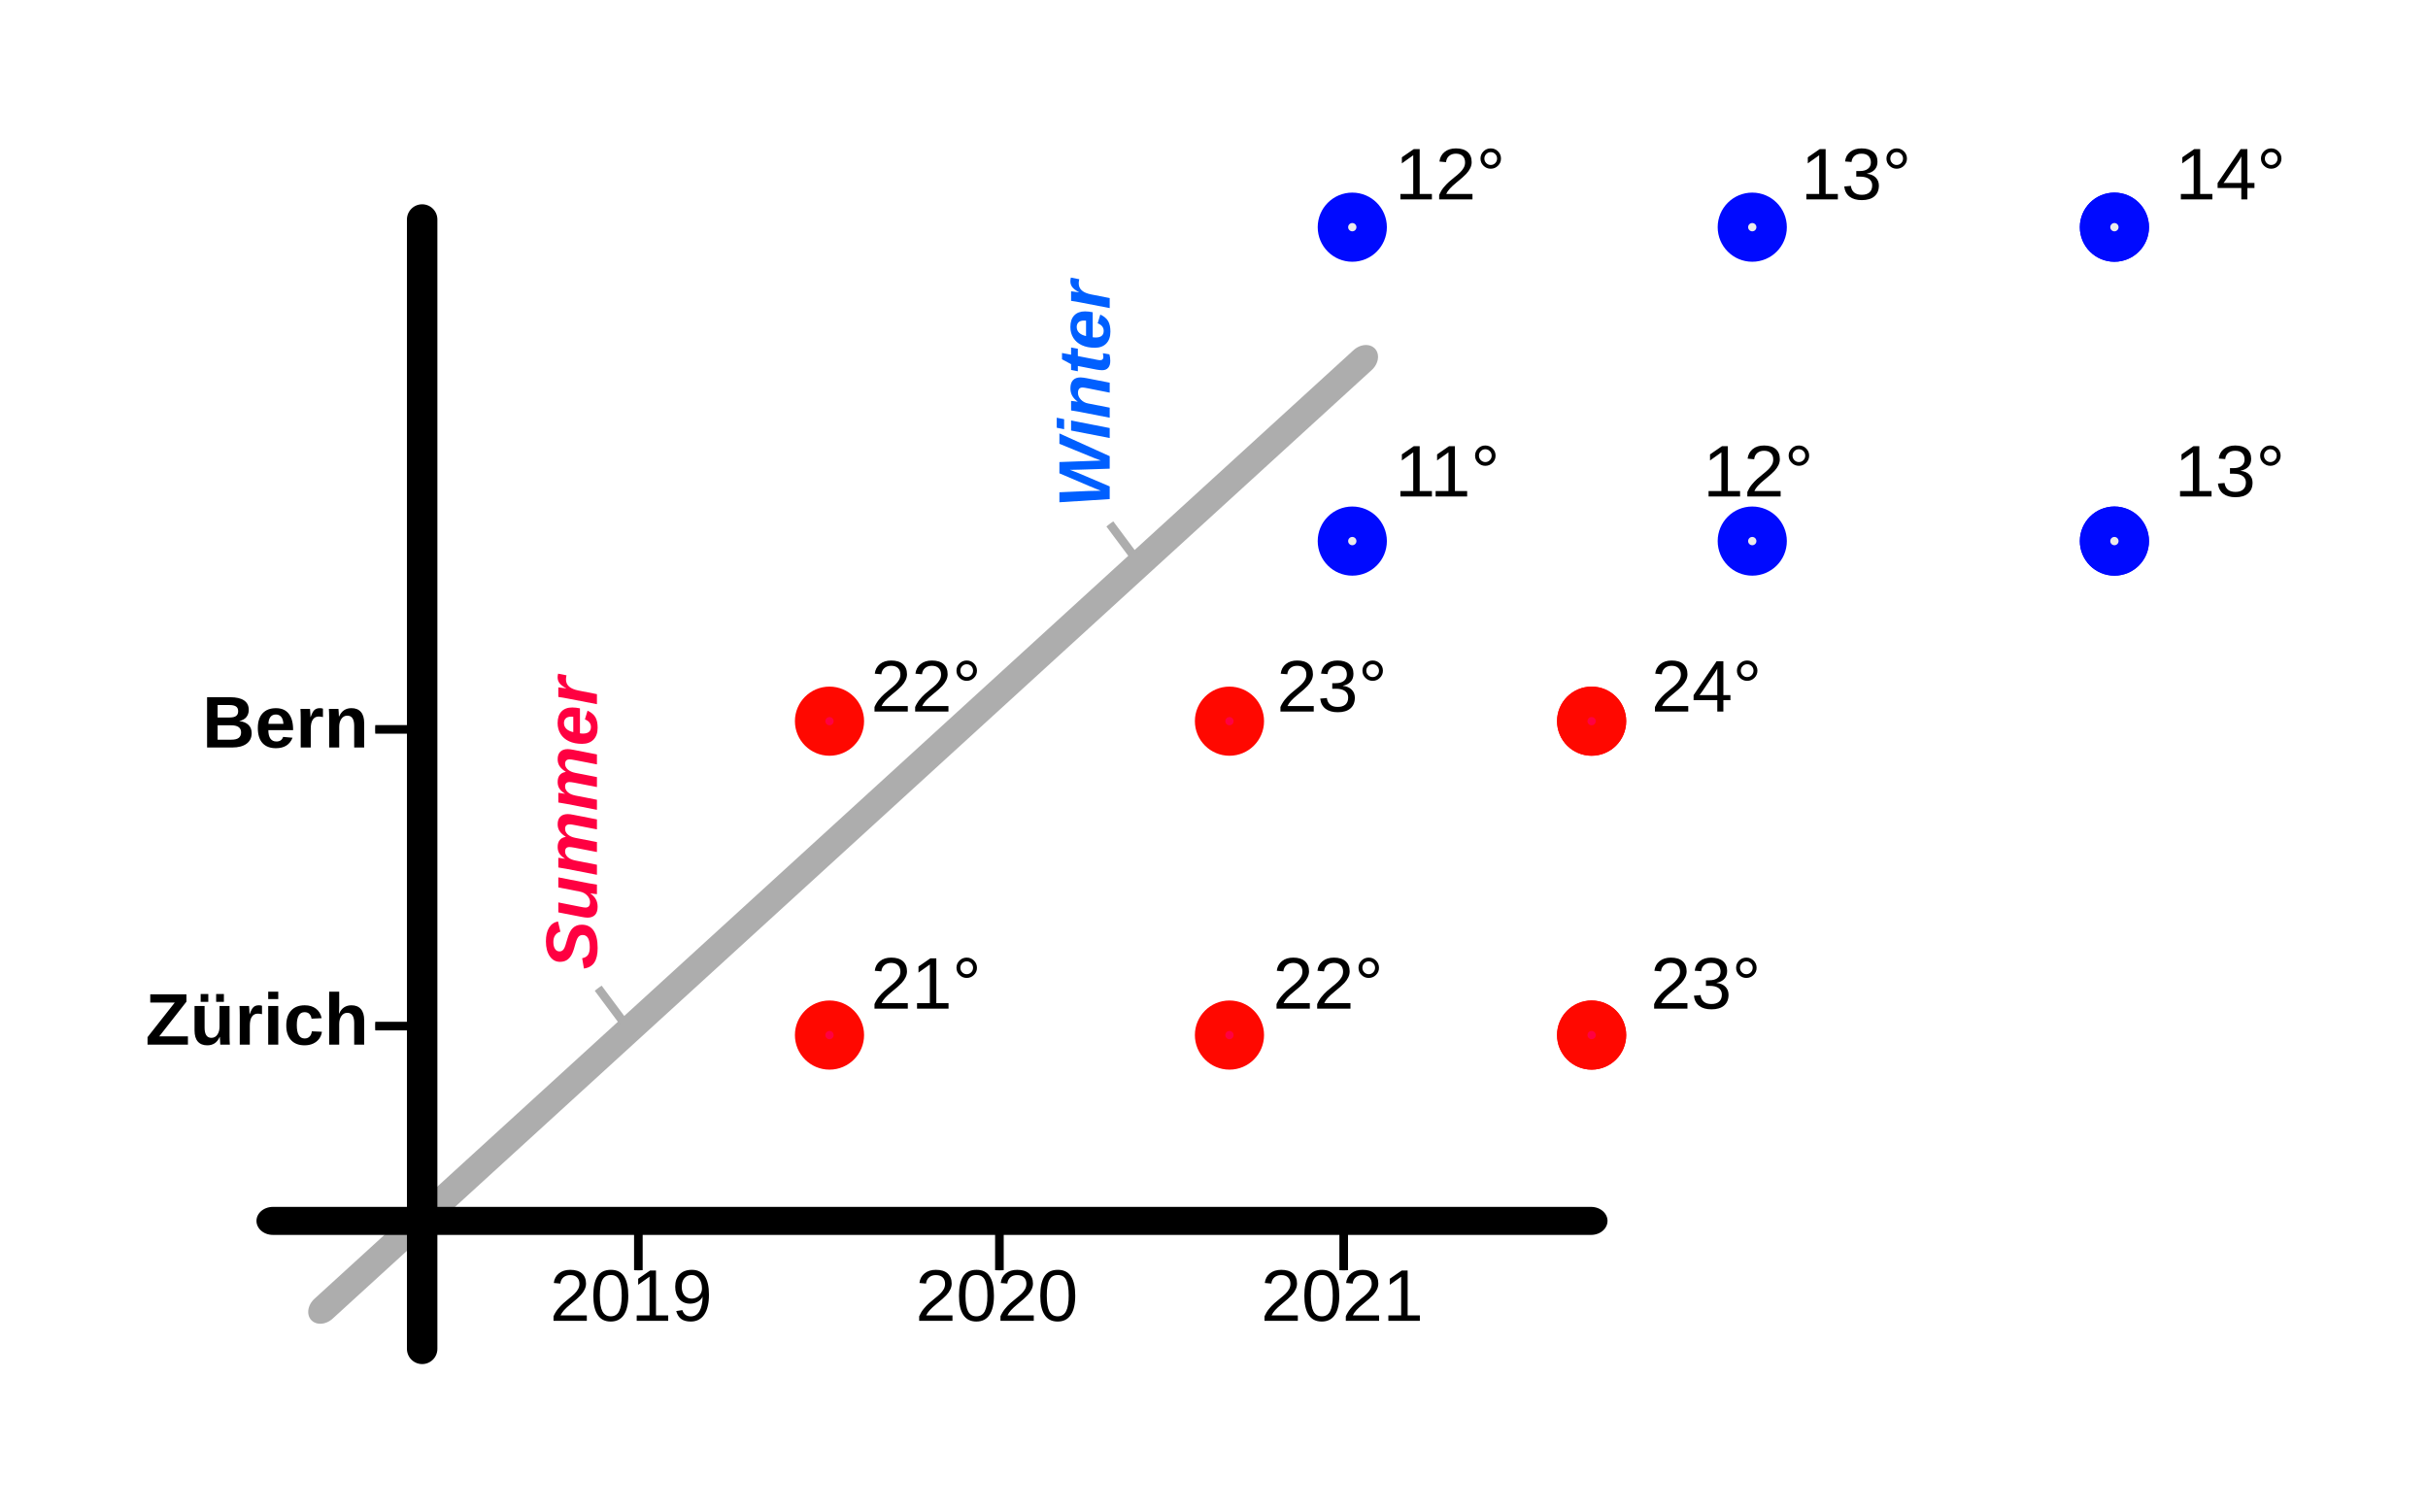
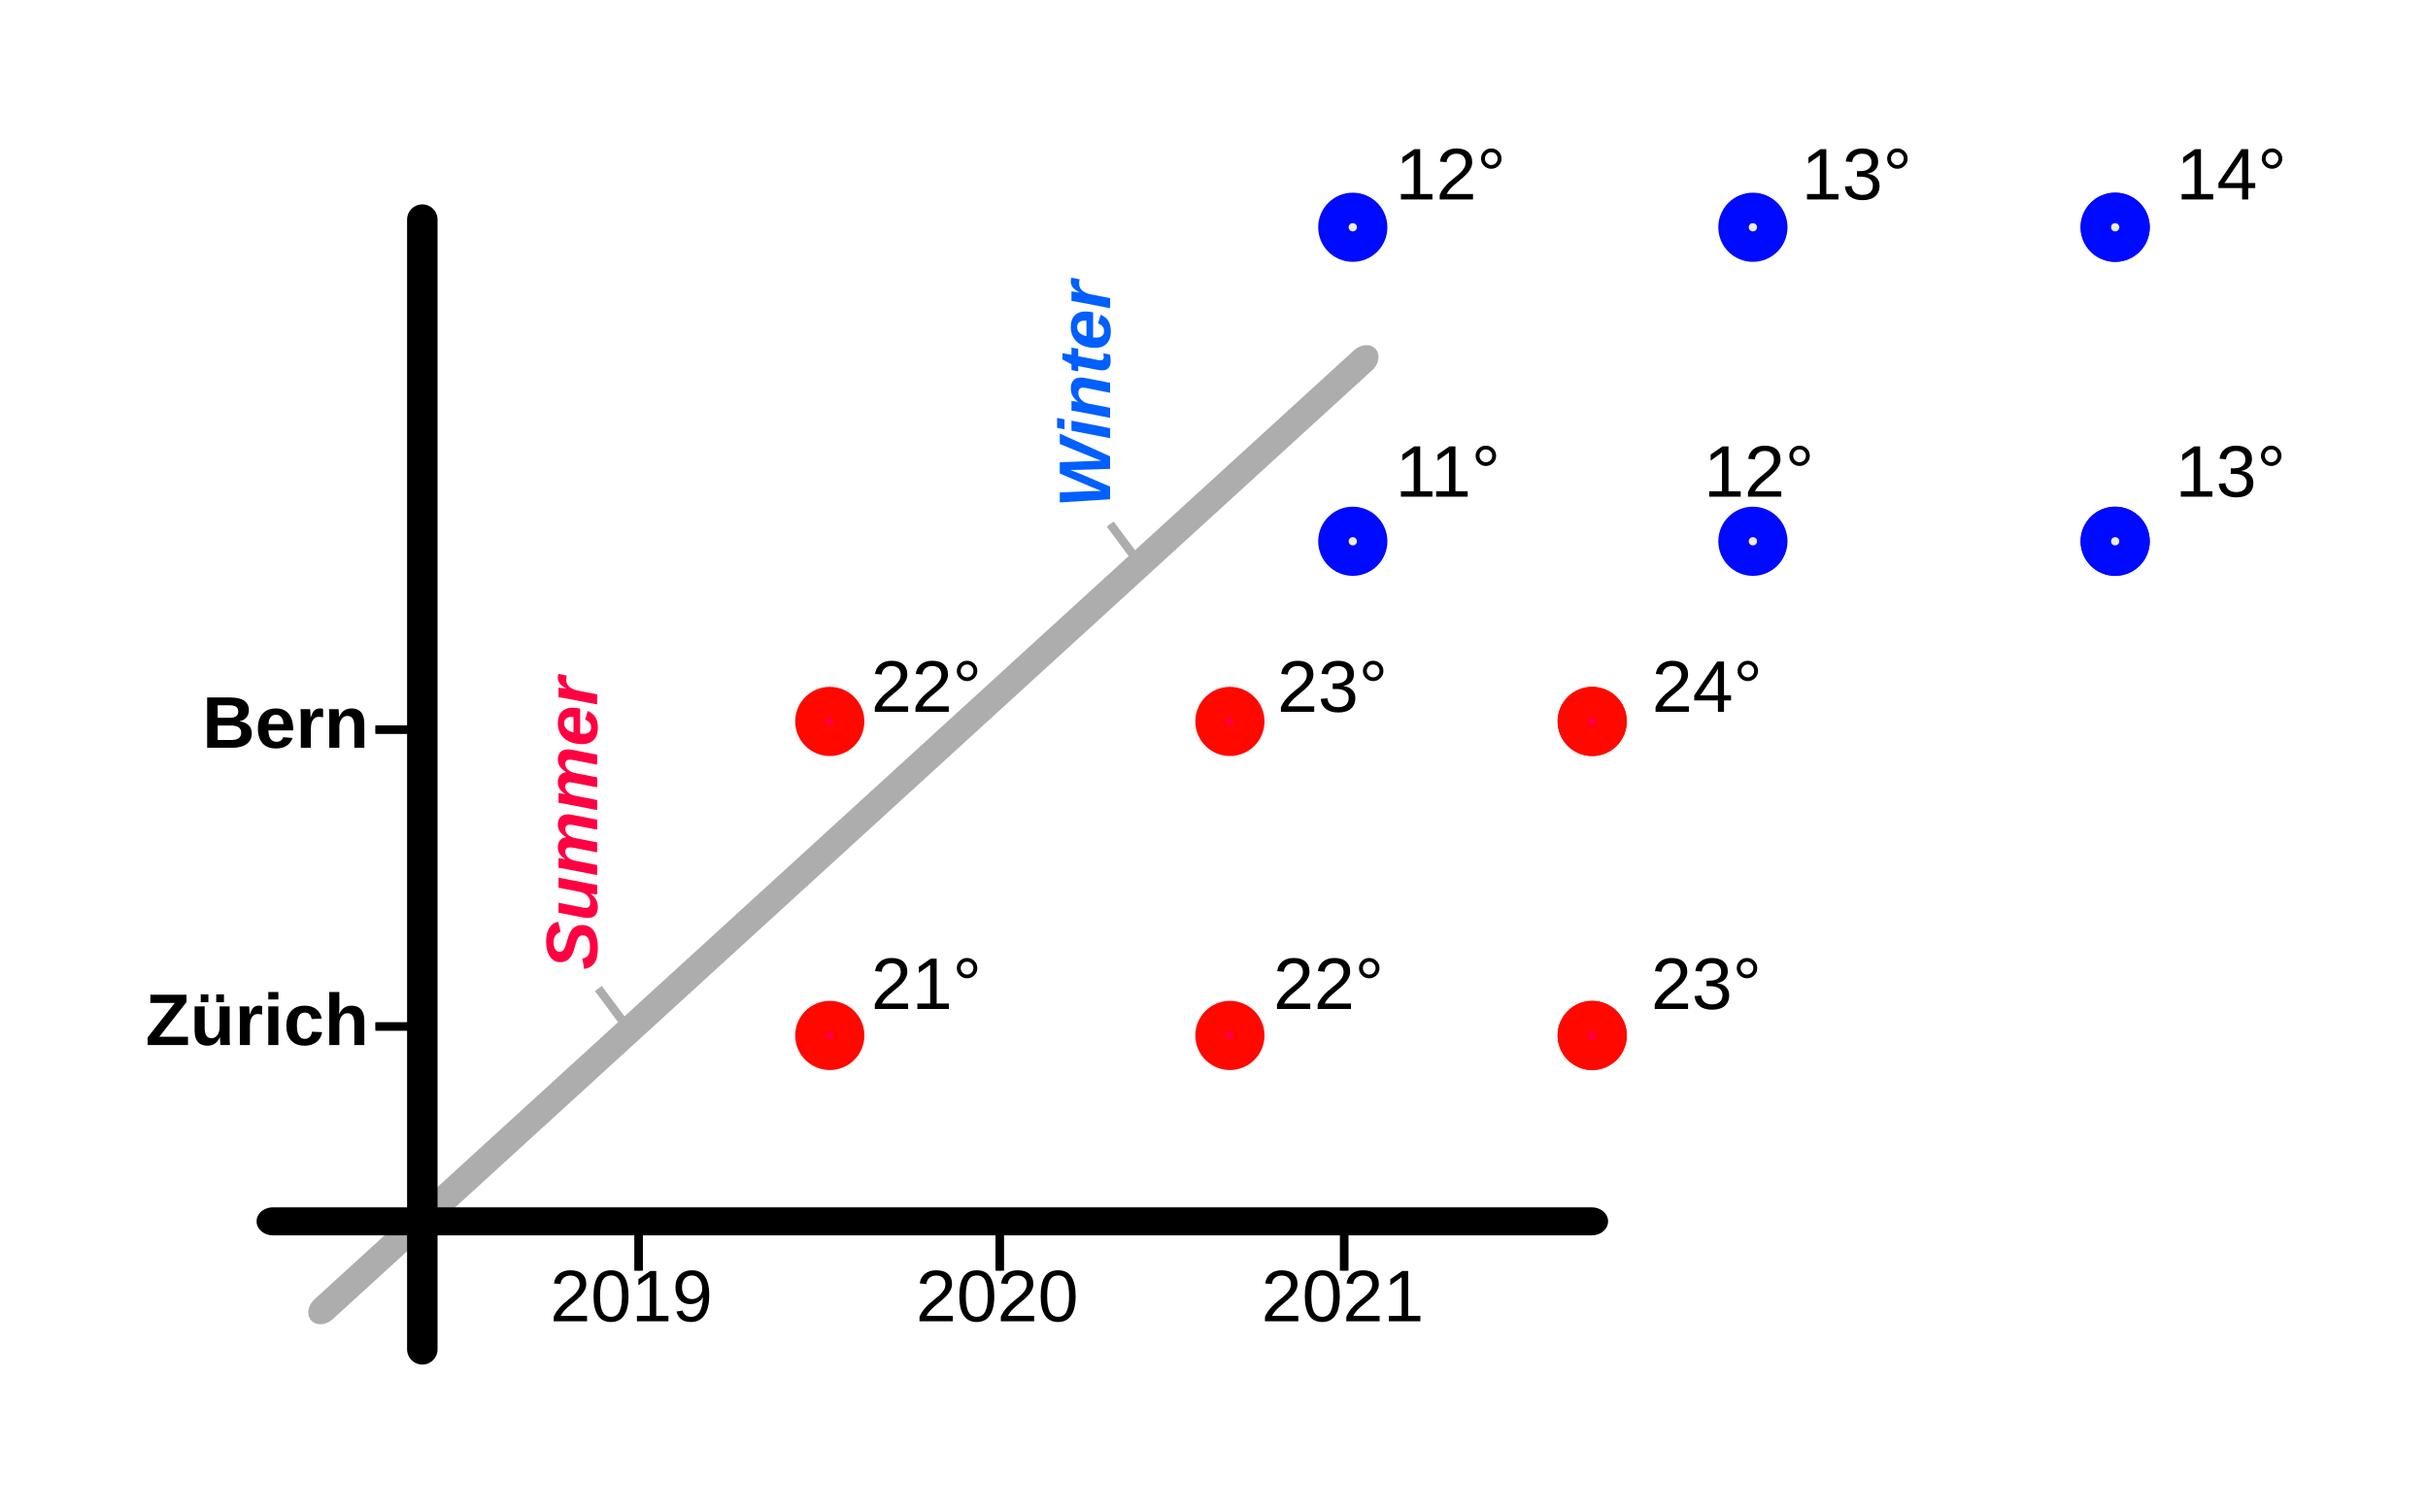
- <svg xmlns="http://www.w3.org/2000/svg" width="100%" height="100%" viewBox="0 0 1661 1034" version="1.1" xml:space="preserve" style="fill-rule:evenodd;clip-rule:evenodd;stroke-linecap:round;stroke-linejoin:round;stroke-miterlimit:1.5;">
-   <g transform="matrix(0.888606,0.973252,-1.21243,1.10698,1980.1,-2224.65)">
+ <svg xmlns="http://www.w3.org/2000/svg" width="100%" height="100%" viewBox="0 0 800 498" version="1.1" xml:space="preserve" style="fill-rule:evenodd;clip-rule:evenodd;stroke-linecap:round;stroke-linejoin:round;stroke-miterlimit:1.5;">
+   <g transform="matrix(0.428141,0.468924,-0.584163,0.533357,954.034,-1071.86)">
    <path d="M848.516,2072.48L848.516,1486.19" style="fill:none;stroke:rgb(173,173,173);stroke-width:13.99px;" />
  </g>
-   <g transform="matrix(1,0,0,1,-330.163,-1274.88)">
+   <g transform="matrix(0.481812,0,0,0.481812,-159.076,-614.251)">
    <circle cx="897.622" cy="1983.05" r="13.242" style="fill:rgb(255,0,65);stroke:rgb(255,8,0);stroke-width:20.83px;" />
  </g>
-   <g transform="matrix(1,0,0,1,-56.5436,-1274.88)">
+   <g transform="matrix(0.481812,0,0,0.481812,-27.2434,-614.251)">
    <circle cx="897.622" cy="1983.05" r="13.242" style="fill:rgb(255,0,65);stroke:rgb(255,8,0);stroke-width:20.83px;" />
  </g>
-   <g transform="matrix(1,0,0,1,191.207,-1274.88)">
+   <g transform="matrix(0.481812,0,0,0.481812,92.1259,-614.251)">
    <circle cx="897.622" cy="1983.05" r="13.242" style="fill:rgb(255,0,65);stroke:rgb(255,8,0);stroke-width:20.83px;" />
  </g>
-   <g transform="matrix(1,0,0,1,191.207,-1274.88)">
+   <g transform="matrix(0.481812,0,0,0.481812,92.1259,-614.251)">
    <circle cx="897.622" cy="1983.05" r="13.242" style="fill:rgb(255,0,65);stroke:rgb(255,8,0);stroke-width:20.83px;" />
  </g>
-   <g transform="matrix(1,0,0,1,-330.163,-1489.64)">
+   <g transform="matrix(0.481812,0,0,0.481812,-159.076,-717.728)">
    <circle cx="897.622" cy="1983.05" r="13.242" style="fill:rgb(255,0,65);stroke:rgb(255,8,0);stroke-width:20.83px;" />
  </g>
-   <g transform="matrix(1,0,0,1,-56.5436,-1489.64)">
+   <g transform="matrix(0.481812,0,0,0.481812,-27.2434,-717.728)">
    <circle cx="897.622" cy="1983.05" r="13.242" style="fill:rgb(255,0,65);stroke:rgb(255,8,0);stroke-width:20.83px;" />
  </g>
-   <g transform="matrix(1,0,0,1,191.207,-1489.64)">
+   <g transform="matrix(0.481812,0,0,0.481812,92.1259,-717.728)">
    <circle cx="897.622" cy="1983.05" r="13.242" style="fill:rgb(255,0,65);stroke:rgb(255,8,0);stroke-width:20.83px;" />
  </g>
-   <g transform="matrix(1,0,0,1,191.207,-1489.64)">
+   <g transform="matrix(0.481812,0,0,0.481812,92.1259,-717.728)">
    <circle cx="897.622" cy="1983.05" r="13.242" style="fill:rgb(255,0,65);stroke:rgb(255,8,0);stroke-width:20.83px;" />
  </g>
-   <g transform="matrix(1,0,0,1,27.4844,-1612.85)">
+   <g transform="matrix(0.481812,0,0,0.481812,13.2423,-777.092)">
    <circle cx="897.622" cy="1983.05" r="13.242" style="fill:rgb(235,235,235);stroke:rgb(0,10,255);stroke-width:20.83px;" />
  </g>
-   <g transform="matrix(1,0,0,1,301.103,-1612.85)">
+   <g transform="matrix(0.481812,0,0,0.481812,145.075,-777.092)">
    <circle cx="897.622" cy="1983.05" r="13.242" style="fill:rgb(235,235,235);stroke:rgb(0,10,255);stroke-width:20.83px;" />
  </g>
-   <g transform="matrix(1,0,0,1,548.854,-1612.85)">
+   <g transform="matrix(0.481812,0,0,0.481812,264.444,-777.092)">
    <circle cx="897.622" cy="1983.05" r="13.242" style="fill:rgb(235,235,235);stroke:rgb(0,10,255);stroke-width:20.83px;" />
  </g>
-   <g transform="matrix(1,0,0,1,548.854,-1612.85)">
+   <g transform="matrix(0.481812,0,0,0.481812,264.444,-777.092)">
    <circle cx="897.622" cy="1983.05" r="13.242" style="fill:rgb(235,235,235);stroke:rgb(0,10,255);stroke-width:20.83px;" />
  </g>
-   <g transform="matrix(1,0,0,1,27.4844,-1827.62)">
+   <g transform="matrix(0.481812,0,0,0.481812,13.2423,-880.57)">
    <circle cx="897.622" cy="1983.05" r="13.242" style="fill:rgb(235,235,235);stroke:rgb(0,10,255);stroke-width:20.83px;" />
  </g>
-   <g transform="matrix(1,0,0,1,301.103,-1827.62)">
+   <g transform="matrix(0.481812,0,0,0.481812,145.075,-880.57)">
    <circle cx="897.622" cy="1983.05" r="13.242" style="fill:rgb(235,235,235);stroke:rgb(0,10,255);stroke-width:20.83px;" />
  </g>
-   <g transform="matrix(1,0,0,1,548.854,-1827.62)">
+   <g transform="matrix(0.481812,0,0,0.481812,264.444,-880.57)">
    <circle cx="897.622" cy="1983.05" r="13.242" style="fill:rgb(235,235,235);stroke:rgb(0,10,255);stroke-width:20.83px;" />
  </g>
-   <g transform="matrix(1,0,0,1,548.854,-1827.62)">
+   <g transform="matrix(0.481812,0,0,0.481812,264.444,-880.57)">
    <circle cx="897.622" cy="1983.05" r="13.242" style="fill:rgb(235,235,235);stroke:rgb(0,10,255);stroke-width:20.83px;" />
  </g>
-   <g transform="matrix(1.31789,0,0,1.31789,-829.454,-1808.45)">
+   <g transform="matrix(0.634976,0,0,0.634976,-399.641,-871.331)">
    <path d="M848.516,2072.48L848.516,1486.19" style="fill:none;stroke:black;stroke-width:15.81px;" />
  </g>
-   <g transform="matrix(4.04767e-17,-1.31789,0.0679992,8.30119e-18,155.718,1820.28)">
+   <g transform="matrix(1.95021e-17,-0.634976,0.0327628,3.99961e-18,75.0268,877.03)">
    <path d="M848.516,2072.48L848.516,1486.19" style="fill:none;stroke:black;stroke-width:4.47px;" />
  </g>
-   <g transform="matrix(-1.31789,1.37214e-15,-6.45855e-17,-0.0679992,1554.96,970.018)">
+   <g transform="matrix(-0.634976,6.61113e-16,-3.1118e-17,-0.0327628,749.199,467.366)">
    <path d="M848.516,2072.48L848.516,1486.19" style="fill:none;stroke:black;stroke-width:4.47px;" />
  </g>
-   <g transform="matrix(-1.31789,1.37214e-15,-6.45855e-17,-0.0679992,1801.95,970.018)">
+   <g transform="matrix(-0.634976,6.61113e-16,-3.1118e-17,-0.0327628,868.199,467.366)">
    <path d="M848.516,2072.48L848.516,1486.19" style="fill:none;stroke:black;stroke-width:4.47px;" />
  </g>
-   <g transform="matrix(-1.31789,1.37214e-15,-6.45855e-17,-0.0679992,2037.48,970.018)">
+   <g transform="matrix(-0.634976,6.61113e-16,-3.1118e-17,-0.0327628,981.683,467.366)">
    <path d="M848.516,2072.48L848.516,1486.19" style="fill:none;stroke:black;stroke-width:4.47px;" />
  </g>
-   <g transform="matrix(-1.0566,0.787675,-0.0406416,-0.0545174,1390.05,120.8)">
+   <g transform="matrix(-0.509083,0.379511,-0.0195816,-0.0262671,669.743,58.2028)">
    <path d="M848.516,2072.48L848.516,1486.19" style="fill:none;stroke:rgb(173,173,173);stroke-width:4.47px;" />
  </g>
-   <g transform="matrix(-1.0566,0.787675,-0.0406416,-0.0545174,1740.07,-196.847)">
+   <g transform="matrix(-0.509083,0.379511,-0.0195816,-0.0262671,838.386,-94.8434)">
    <path d="M848.516,2072.48L848.516,1486.19" style="fill:none;stroke:rgb(173,173,173);stroke-width:4.47px;" />
  </g>
-   <g transform="matrix(4.04767e-17,-1.31789,0.0679992,8.30119e-18,155.718,1617.28)">
+   <g transform="matrix(1.95021e-17,-0.634976,0.0327628,3.99961e-18,75.0268,779.222)">
    <path d="M848.516,2072.48L848.516,1486.19" style="fill:none;stroke:black;stroke-width:4.47px;" />
  </g>
-   <g transform="matrix(-1.8201e-16,1.31789,-1.5383,2.87309e-16,3374.73,-282.949)">
+   <g transform="matrix(-8.76947e-17,0.634976,-0.741169,1.38429e-16,1625.98,-136.328)">
    <path d="M848.516,2072.48L848.516,1486.19" style="fill:none;stroke:black;stroke-width:14.54px;" />
  </g>
-   <g transform="matrix(1,0,0,1,-379.295,-1048.78)">
+   <g transform="matrix(0.481812,0,0,0.481812,-182.749,-505.316)">
    <text x="755.439px" y="1952.46px" style="font-family:'ArialMT', 'Arial', sans-serif;font-size:50px;">2019          2020         2021</text>
  </g>
-   <g transform="matrix(1,0,0,1,-666.267,-1441.01)">
+   <g transform="matrix(0.481812,0,0,0.481812,-321.015,-694.294)">
    <text x="804.584px" y="1952.43px" style="font-family:'Arial-BoldMT', 'Arial', sans-serif;font-weight:700;font-size:50px;">Bern</text>
    <text x="765.717px" y="2155.71px" style="font-family:'Arial-BoldMT', 'Arial', sans-serif;font-weight:700;font-size:50px;">Zürich</text>
  </g>
-   <g transform="matrix(1,0,0,1,-159.713,-1465.65)">
+   <g transform="matrix(0.481812,0,0,0.481812,-76.9515,-706.166)">
    <text x="755.439px" y="1952.46px" style="font-family:'ArialMT', 'Arial', sans-serif;font-size:50px;">22° <tspan x="908.123px " y="1952.46px "> </tspan>        23°             24°</text>
    <text x="755.439px" y="2155.73px" style="font-family:'ArialMT', 'Arial', sans-serif;font-size:50px;">21° <tspan x="905.439px " y="2155.73px "> </tspan>        22° <tspan x="1205.44px " y="2155.73px "> </tspan>     23°</text>
  </g>
-   <g transform="matrix(1,0,0,1,198.774,-1816.03)">
+   <g transform="matrix(0.481812,0,0,0.481812,95.7716,-874.986)">
    <text x="755.439px" y="1952.46px" style="font-family:'ArialMT', 'Arial', sans-serif;font-size:50px;">12° <tspan x="908.123px " y="1952.46px "> </tspan>        13°             14°</text>
    <text x="755.439px" y="2155.73px" style="font-family:'ArialMT', 'Arial', sans-serif;font-size:50px;">1<tspan x="779.536px 807.344px 827.339px 905.439px " y="2155.73px 2155.73px 2155.73px 2155.73px ">1°  </tspan>        12° <tspan x="1205.44px " y="2155.73px "> </tspan>     13°</text>
  </g>
-   <g transform="matrix(6.12323e-17,-1,1,6.12323e-17,372.579,772.715)">
+   <g transform="matrix(2.95025e-17,-0.481812,0.481812,2.95025e-17,179.513,372.303)">
    <text x="109.454px" y="35.791px" style="font-family:'Arial-BoldItalicMT', 'Arial', sans-serif;font-weight:700;font-style:italic;font-size:50px;fill:rgb(255,0,65);">Summer</text>
  </g>
-   <g transform="matrix(6.12323e-17,-1,1,6.12323e-17,723.361,367.53)">
+   <g transform="matrix(2.95025e-17,-0.481812,0.481812,2.95025e-17,348.524,177.08)">
    <text x="20.234px" y="35.791px" style="font-family:'Arial-BoldItalicMT', 'Arial', sans-serif;font-weight:700;font-style:italic;font-size:50px;fill:rgb(0,95,255);">W<tspan x="66.987px 80.878px " y="35.791px 35.791px ">in</tspan>ter</text>
  </g>
</svg>
